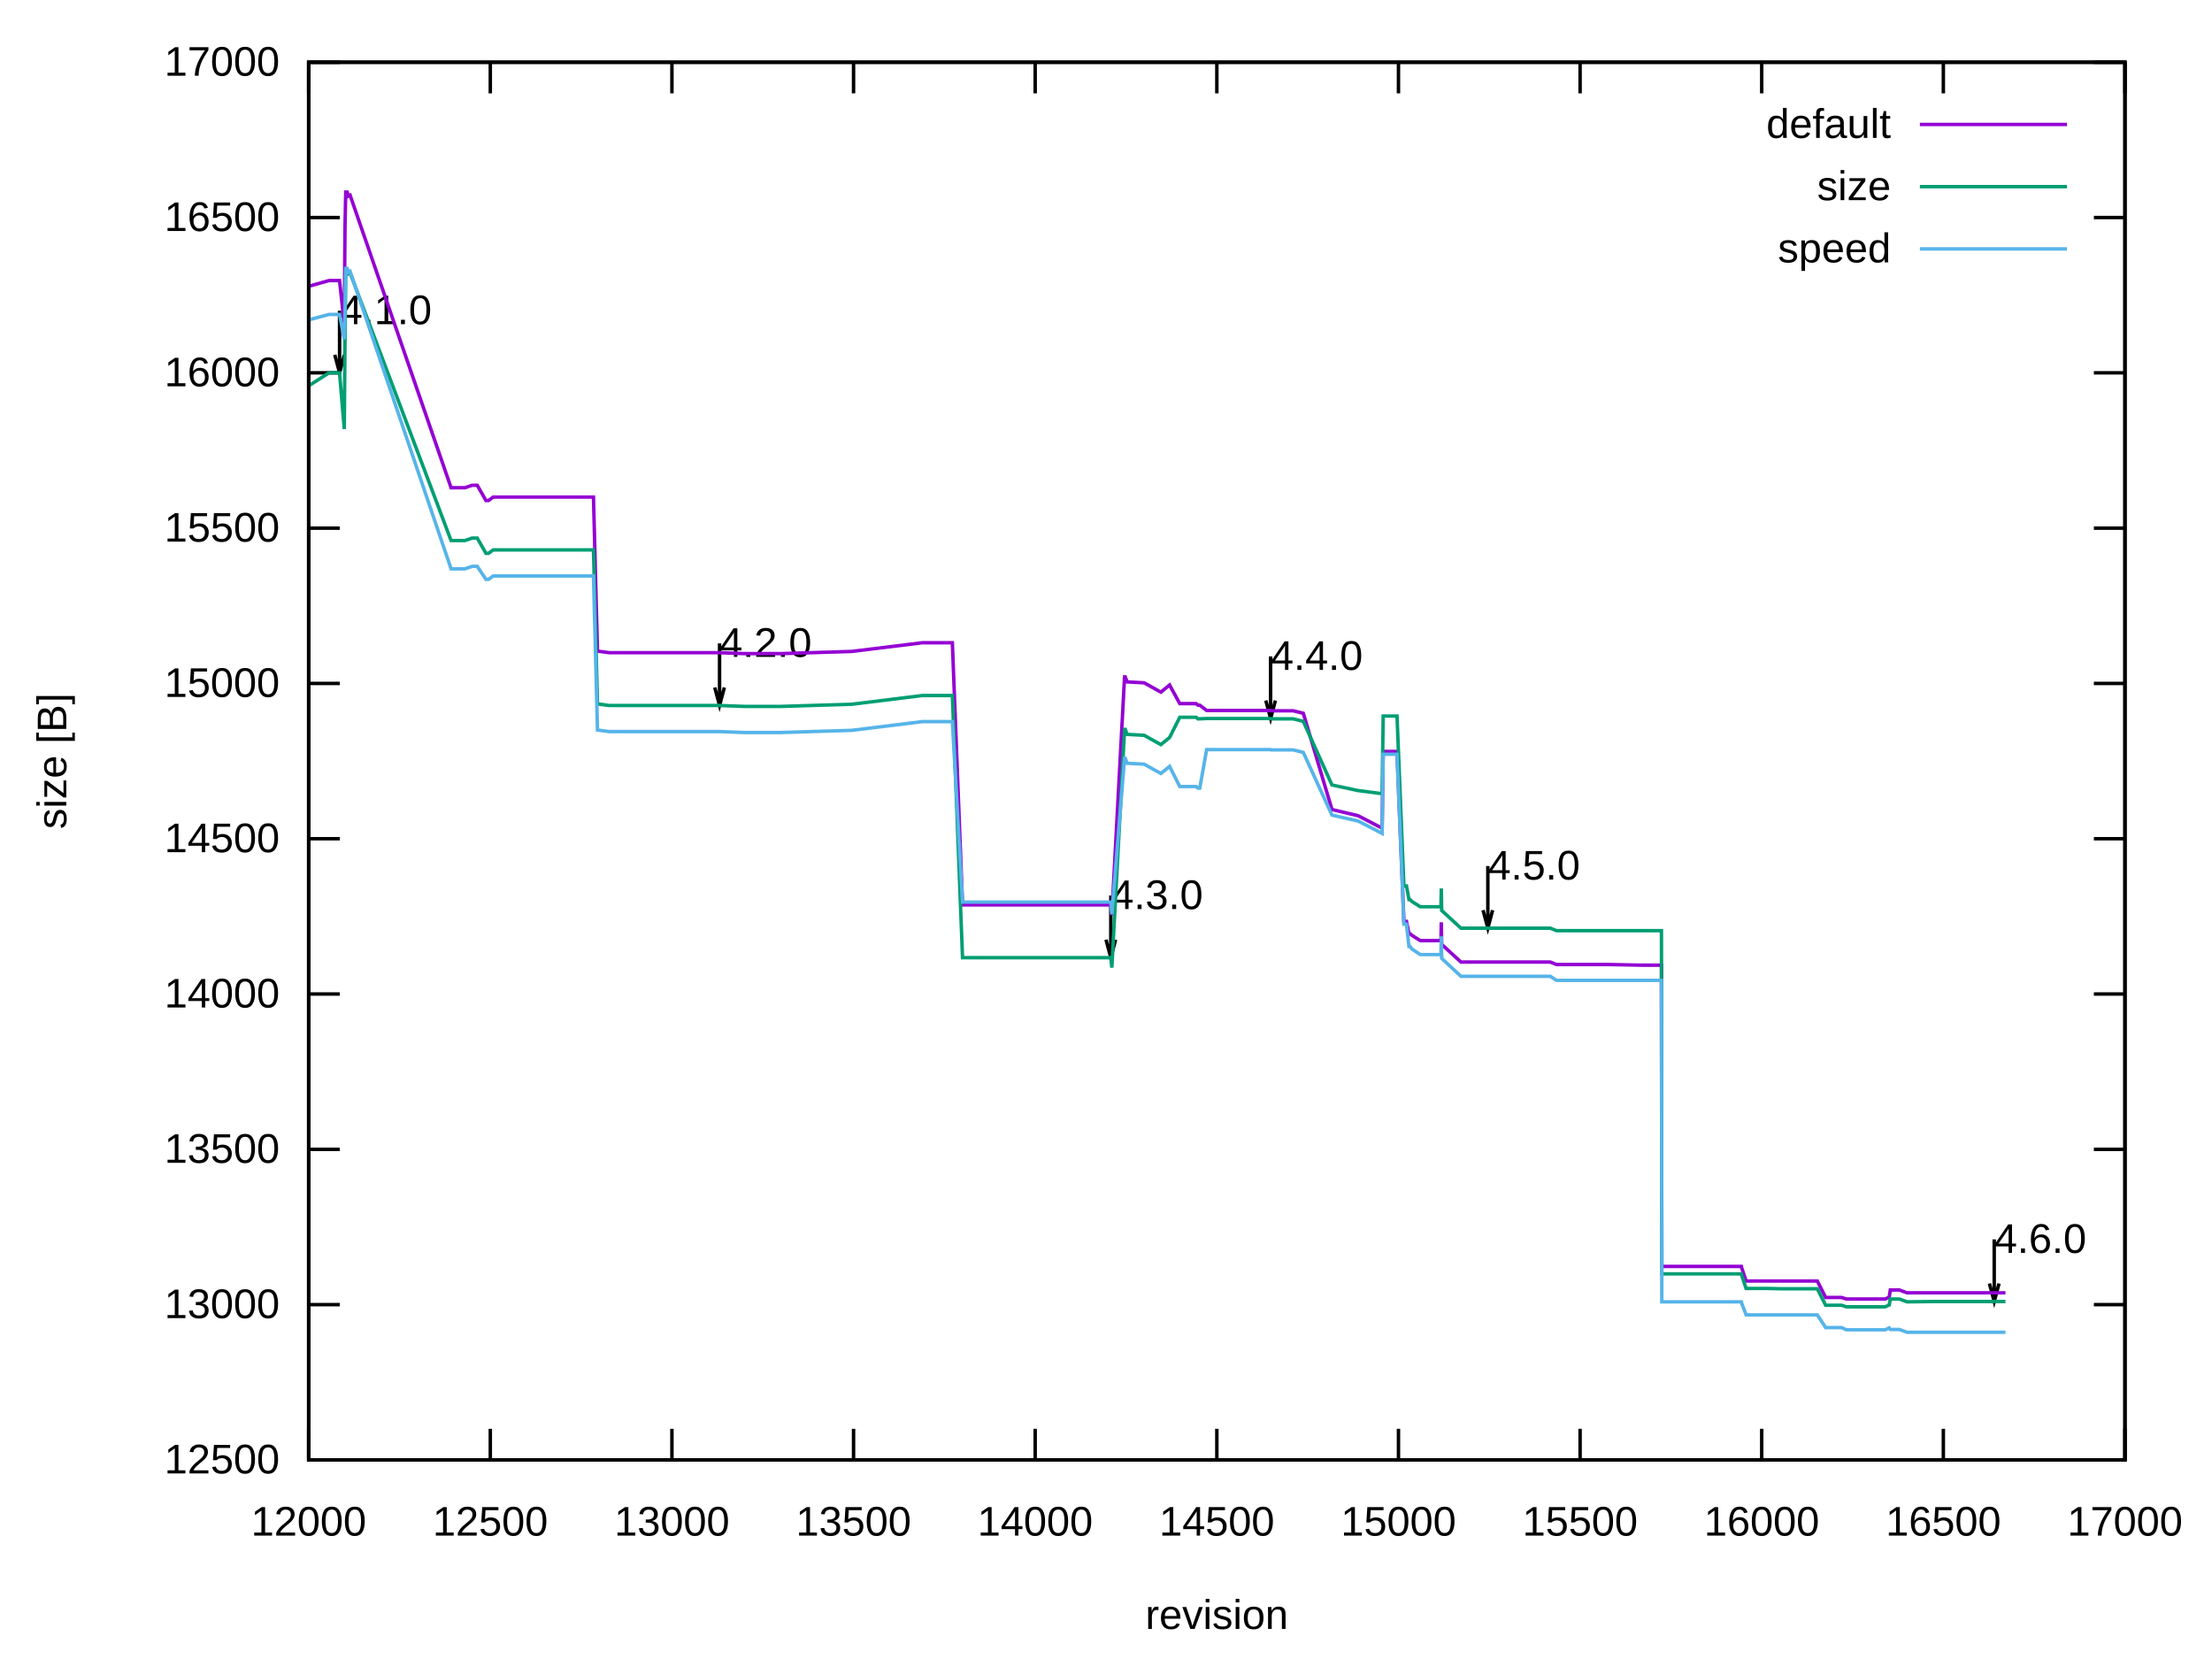
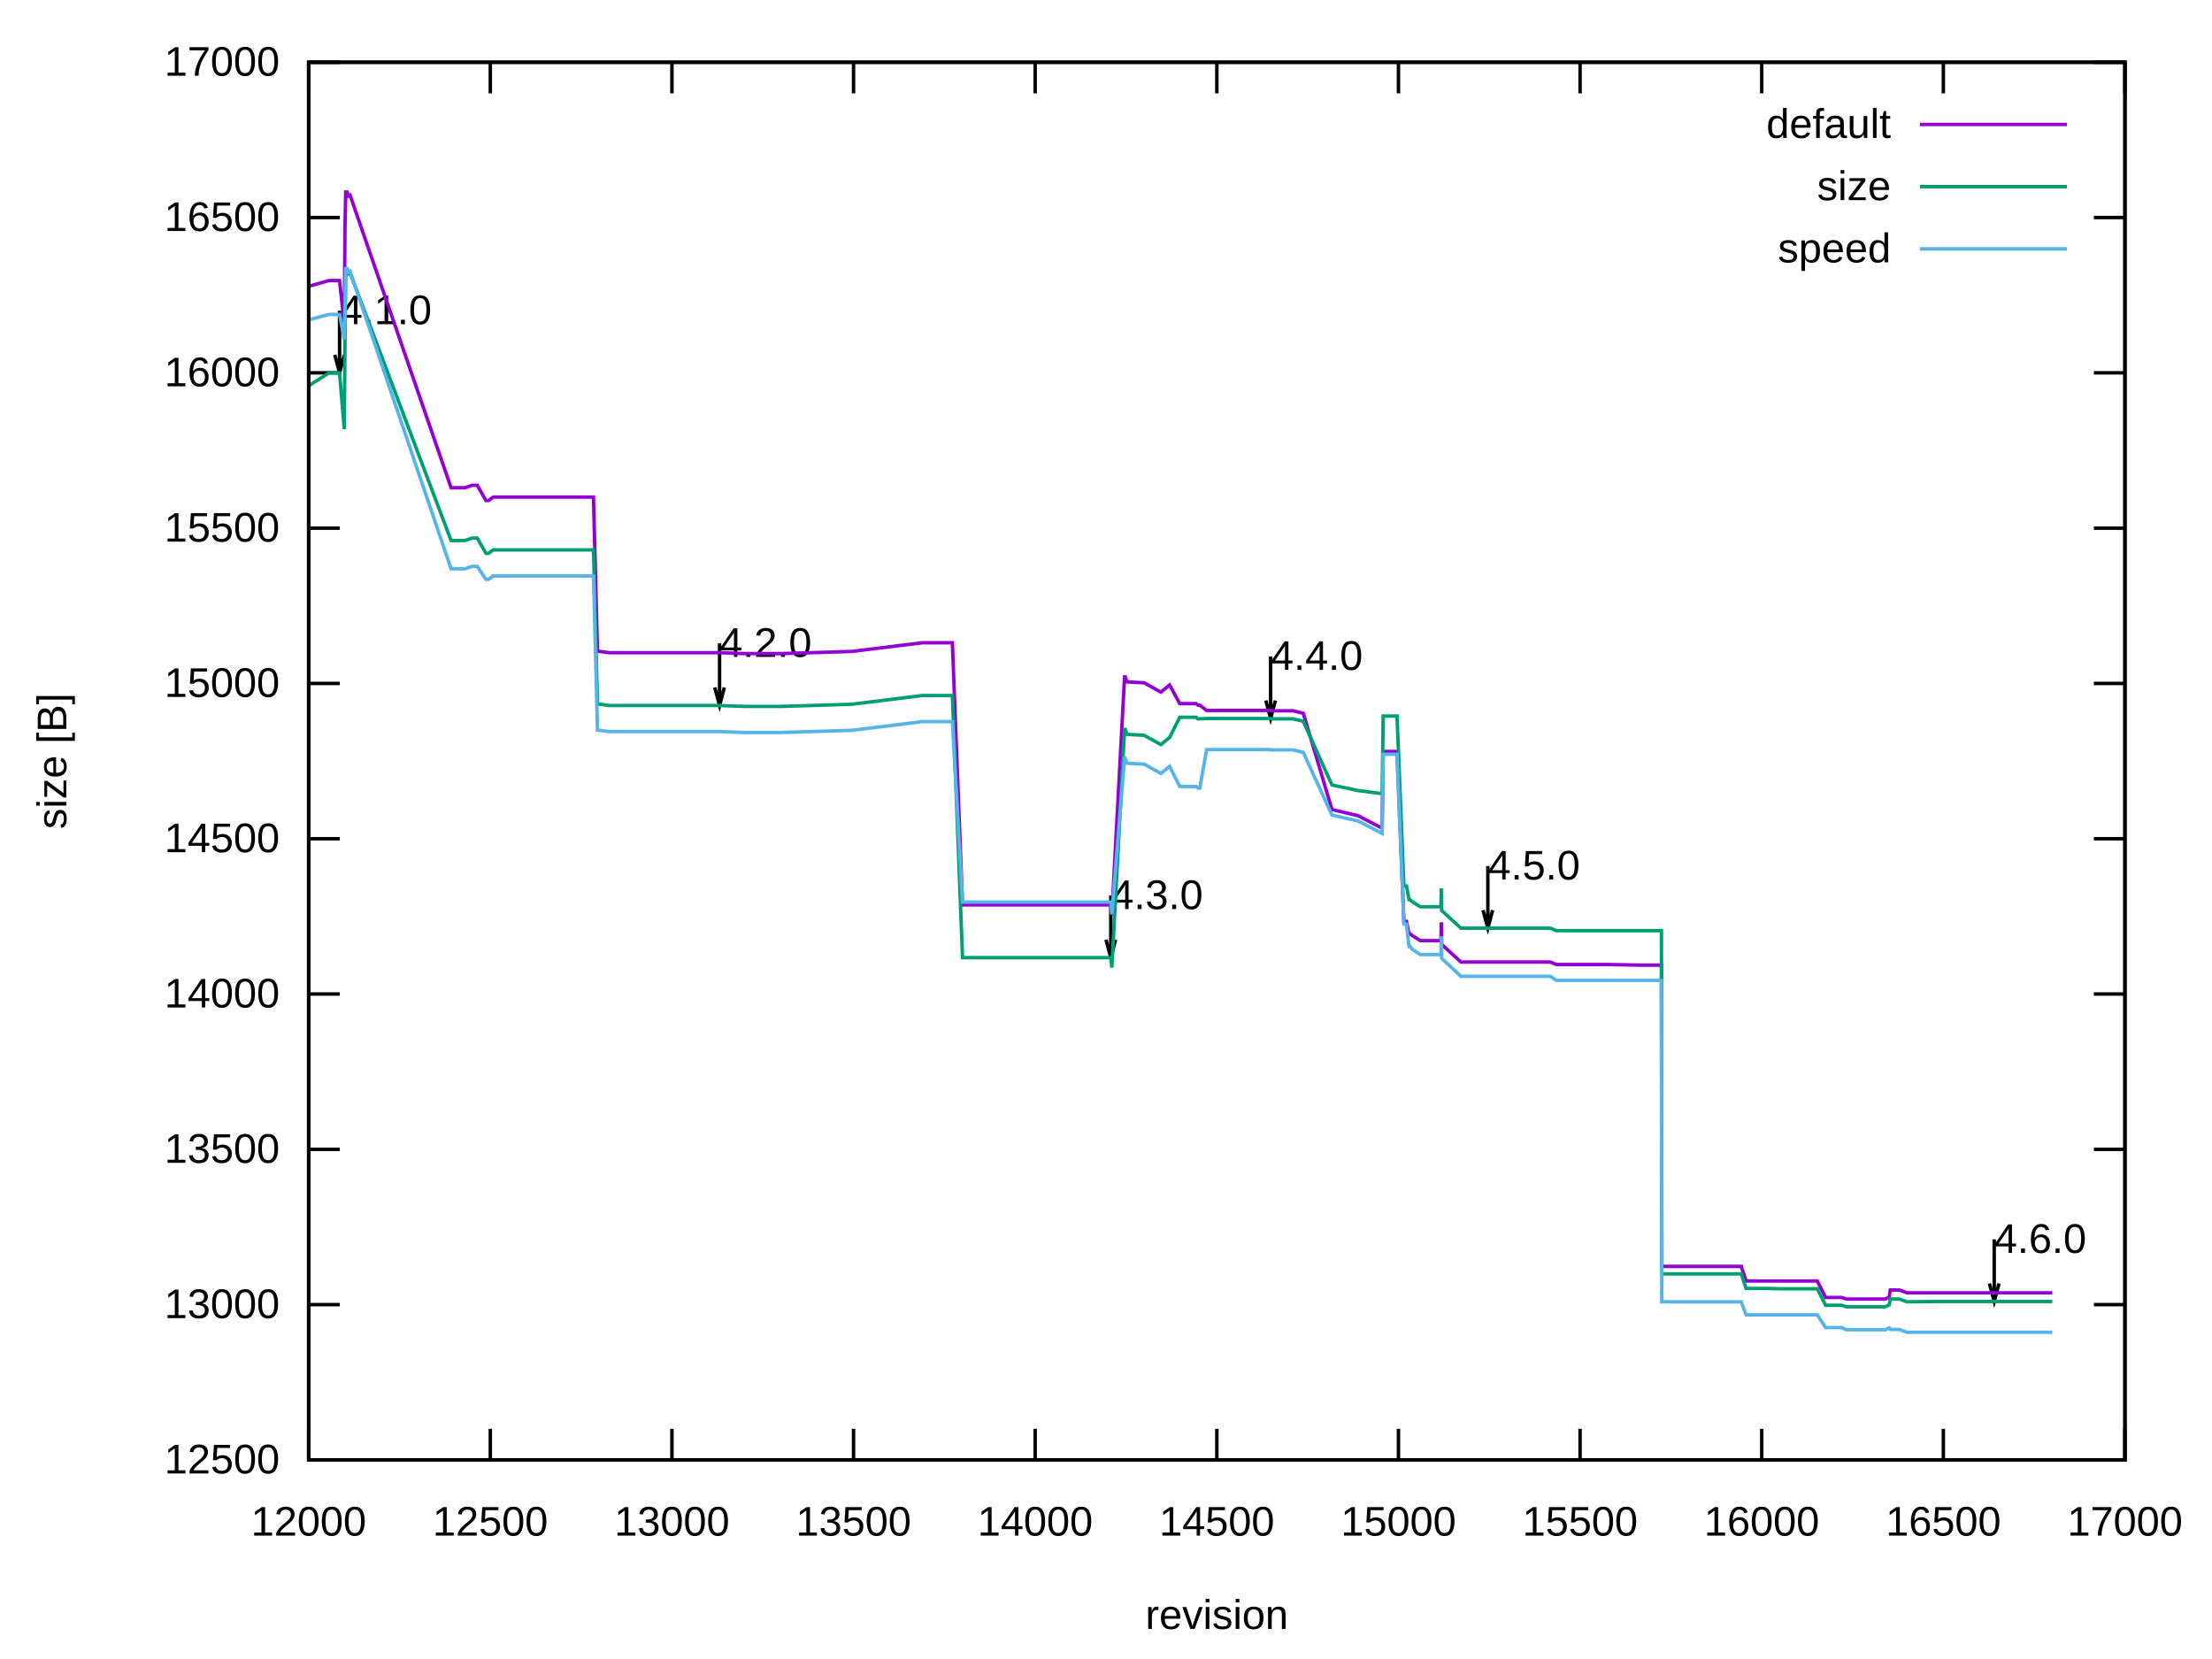
<svg xmlns="http://www.w3.org/2000/svg" xmlns:xlink="http://www.w3.org/1999/xlink" width="640" height="480" viewBox="0 0 640 480">
  <g id="gnuplot_canvas">
    <rect x="0" y="0" width="640" height="480" fill="none" />
    <defs>
      <circle id="gpDot" r="0.5" stroke-width="0.5" stroke="currentColor" />
      <path id="gpPt0" stroke-width="0.222" stroke="currentColor" d="M-1,0 h2 M0,-1 v2" />
      <path id="gpPt1" stroke-width="0.222" stroke="currentColor" d="M-1,-1 L1,1 M1,-1 L-1,1" />
      <path id="gpPt2" stroke-width="0.222" stroke="currentColor" d="M-1,0 L1,0 M0,-1 L0,1 M-1,-1 L1,1 M-1,1 L1,-1" />
      <rect id="gpPt3" stroke-width="0.222" stroke="currentColor" x="-1" y="-1" width="2" height="2" />
      <rect id="gpPt4" stroke-width="0.222" stroke="currentColor" fill="currentColor" x="-1" y="-1" width="2" height="2" />
      <circle id="gpPt5" stroke-width="0.222" stroke="currentColor" cx="0" cy="0" r="1" />
      <use xlink:href="#gpPt5" id="gpPt6" fill="currentColor" stroke="none" />
      <path id="gpPt7" stroke-width="0.222" stroke="currentColor" d="M0,-1.33 L-1.33,0.67 L1.33,0.67 z" />
      <use xlink:href="#gpPt7" id="gpPt8" fill="currentColor" stroke="none" />
      <use xlink:href="#gpPt7" id="gpPt9" stroke="currentColor" transform="rotate(180)" />
      <use xlink:href="#gpPt9" id="gpPt10" fill="currentColor" stroke="none" />
      <use xlink:href="#gpPt3" id="gpPt11" stroke="currentColor" transform="rotate(45)" />
      <use xlink:href="#gpPt11" id="gpPt12" fill="currentColor" stroke="none" />
      <path id="gpPt13" stroke-width="0.222" stroke="currentColor" d="M0,1.330 L1.265,0.411 L0.782,-1.067 L-0.782,-1.076 L-1.265,0.411 z" />
      <use xlink:href="#gpPt13" id="gpPt14" fill="currentColor" stroke="none" />
      <filter id="textbox" filterUnits="objectBoundingBox" x="0" y="0" height="1" width="1">
        <feFlood flood-color="white" flood-opacity="1" result="bgnd" />
        <feComposite in="SourceGraphic" in2="bgnd" operator="atop" />
      </filter>
      <filter id="greybox" filterUnits="objectBoundingBox" x="0" y="0" height="1" width="1">
        <feFlood flood-color="lightgrey" flood-opacity="1" result="grey" />
        <feComposite in="SourceGraphic" in2="grey" operator="atop" />
      </filter>
    </defs>
    <g fill="none" color="white" stroke="currentColor" stroke-width="1.00" stroke-linecap="butt" stroke-linejoin="miter">
</g>
    <g fill="none" color="black" stroke="currentColor" stroke-width="1.00" stroke-linecap="butt" stroke-linejoin="miter">
      <path stroke="black" d="M89.31,422.40 L98.31,422.40 M614.82,422.40 L605.82,422.40  " />
      <g transform="translate(80.92,426.30)" stroke="none" fill="black" font-family="Arial" font-size="12.00" text-anchor="end">
        <text>
          <tspan font-family="Arial"> 12500</tspan>
        </text>
      </g>
    </g>
    <g fill="none" color="black" stroke="currentColor" stroke-width="1.00" stroke-linecap="butt" stroke-linejoin="miter">
      <path stroke="black" d="M89.31,377.47 L98.31,377.47 M614.82,377.47 L605.82,377.47  " />
      <g transform="translate(80.92,381.37)" stroke="none" fill="black" font-family="Arial" font-size="12.00" text-anchor="end">
        <text>
          <tspan font-family="Arial"> 13000</tspan>
        </text>
      </g>
    </g>
    <g fill="none" color="black" stroke="currentColor" stroke-width="1.00" stroke-linecap="butt" stroke-linejoin="miter">
      <path stroke="black" d="M89.31,332.54 L98.31,332.54 M614.82,332.54 L605.82,332.54  " />
      <g transform="translate(80.92,336.44)" stroke="none" fill="black" font-family="Arial" font-size="12.00" text-anchor="end">
        <text>
          <tspan font-family="Arial"> 13500</tspan>
        </text>
      </g>
    </g>
    <g fill="none" color="black" stroke="currentColor" stroke-width="1.00" stroke-linecap="butt" stroke-linejoin="miter">
      <path stroke="black" d="M89.31,287.60 L98.31,287.60 M614.82,287.60 L605.82,287.60  " />
      <g transform="translate(80.92,291.50)" stroke="none" fill="black" font-family="Arial" font-size="12.00" text-anchor="end">
        <text>
          <tspan font-family="Arial"> 14000</tspan>
        </text>
      </g>
    </g>
    <g fill="none" color="black" stroke="currentColor" stroke-width="1.00" stroke-linecap="butt" stroke-linejoin="miter">
      <path stroke="black" d="M89.31,242.67 L98.31,242.67 M614.82,242.67 L605.82,242.67  " />
      <g transform="translate(80.92,246.57)" stroke="none" fill="black" font-family="Arial" font-size="12.00" text-anchor="end">
        <text>
          <tspan font-family="Arial"> 14500</tspan>
        </text>
      </g>
    </g>
    <g fill="none" color="black" stroke="currentColor" stroke-width="1.00" stroke-linecap="butt" stroke-linejoin="miter">
      <path stroke="black" d="M89.31,197.74 L98.31,197.74 M614.82,197.74 L605.82,197.74  " />
      <g transform="translate(80.92,201.64)" stroke="none" fill="black" font-family="Arial" font-size="12.00" text-anchor="end">
        <text>
          <tspan font-family="Arial"> 15000</tspan>
        </text>
      </g>
    </g>
    <g fill="none" color="black" stroke="currentColor" stroke-width="1.00" stroke-linecap="butt" stroke-linejoin="miter">
      <path stroke="black" d="M89.31,152.81 L98.31,152.81 M614.82,152.81 L605.82,152.81  " />
      <g transform="translate(80.92,156.71)" stroke="none" fill="black" font-family="Arial" font-size="12.00" text-anchor="end">
        <text>
          <tspan font-family="Arial"> 15500</tspan>
        </text>
      </g>
    </g>
    <g fill="none" color="black" stroke="currentColor" stroke-width="1.00" stroke-linecap="butt" stroke-linejoin="miter">
      <path stroke="black" d="M89.31,107.87 L98.31,107.87 M614.82,107.87 L605.82,107.87  " />
      <g transform="translate(80.92,111.77)" stroke="none" fill="black" font-family="Arial" font-size="12.00" text-anchor="end">
        <text>
          <tspan font-family="Arial"> 16000</tspan>
        </text>
      </g>
    </g>
    <g fill="none" color="black" stroke="currentColor" stroke-width="1.00" stroke-linecap="butt" stroke-linejoin="miter">
      <path stroke="black" d="M89.31,62.94 L98.31,62.94 M614.82,62.94 L605.82,62.94  " />
      <g transform="translate(80.92,66.84)" stroke="none" fill="black" font-family="Arial" font-size="12.00" text-anchor="end">
        <text>
          <tspan font-family="Arial"> 16500</tspan>
        </text>
      </g>
    </g>
    <g fill="none" color="black" stroke="currentColor" stroke-width="1.00" stroke-linecap="butt" stroke-linejoin="miter">
      <path stroke="black" d="M89.31,18.01 L98.31,18.01 M614.82,18.01 L605.82,18.01  " />
      <g transform="translate(80.92,21.91)" stroke="none" fill="black" font-family="Arial" font-size="12.00" text-anchor="end">
        <text>
          <tspan font-family="Arial"> 17000</tspan>
        </text>
      </g>
    </g>
    <g fill="none" color="black" stroke="currentColor" stroke-width="1.00" stroke-linecap="butt" stroke-linejoin="miter">
      <path stroke="black" d="M89.31,422.40 L89.31,413.40 M89.31,18.01 L89.31,27.01  " />
      <g transform="translate(89.31,444.30)" stroke="none" fill="black" font-family="Arial" font-size="12.00" text-anchor="middle">
        <text>
          <tspan font-family="Arial"> 12000</tspan>
        </text>
      </g>
    </g>
    <g fill="none" color="black" stroke="currentColor" stroke-width="1.00" stroke-linecap="butt" stroke-linejoin="miter">
      <path stroke="black" d="M141.86,422.40 L141.86,413.40 M141.86,18.01 L141.86,27.01  " />
      <g transform="translate(141.86,444.30)" stroke="none" fill="black" font-family="Arial" font-size="12.00" text-anchor="middle">
        <text>
          <tspan font-family="Arial"> 12500</tspan>
        </text>
      </g>
    </g>
    <g fill="none" color="black" stroke="currentColor" stroke-width="1.00" stroke-linecap="butt" stroke-linejoin="miter">
      <path stroke="black" d="M194.41,422.40 L194.41,413.40 M194.41,18.01 L194.41,27.01  " />
      <g transform="translate(194.41,444.30)" stroke="none" fill="black" font-family="Arial" font-size="12.00" text-anchor="middle">
        <text>
          <tspan font-family="Arial"> 13000</tspan>
        </text>
      </g>
    </g>
    <g fill="none" color="black" stroke="currentColor" stroke-width="1.00" stroke-linecap="butt" stroke-linejoin="miter">
      <path stroke="black" d="M246.96,422.40 L246.96,413.40 M246.96,18.01 L246.96,27.01  " />
      <g transform="translate(246.96,444.30)" stroke="none" fill="black" font-family="Arial" font-size="12.00" text-anchor="middle">
        <text>
          <tspan font-family="Arial"> 13500</tspan>
        </text>
      </g>
    </g>
    <g fill="none" color="black" stroke="currentColor" stroke-width="1.00" stroke-linecap="butt" stroke-linejoin="miter">
      <path stroke="black" d="M299.51,422.40 L299.51,413.40 M299.51,18.01 L299.51,27.01  " />
      <g transform="translate(299.51,444.30)" stroke="none" fill="black" font-family="Arial" font-size="12.00" text-anchor="middle">
        <text>
          <tspan font-family="Arial"> 14000</tspan>
        </text>
      </g>
    </g>
    <g fill="none" color="black" stroke="currentColor" stroke-width="1.00" stroke-linecap="butt" stroke-linejoin="miter">
      <path stroke="black" d="M352.07,422.40 L352.07,413.40 M352.07,18.01 L352.07,27.01  " />
      <g transform="translate(352.07,444.30)" stroke="none" fill="black" font-family="Arial" font-size="12.00" text-anchor="middle">
        <text>
          <tspan font-family="Arial"> 14500</tspan>
        </text>
      </g>
    </g>
    <g fill="none" color="black" stroke="currentColor" stroke-width="1.00" stroke-linecap="butt" stroke-linejoin="miter">
      <path stroke="black" d="M404.62,422.40 L404.62,413.40 M404.62,18.01 L404.62,27.01  " />
      <g transform="translate(404.62,444.30)" stroke="none" fill="black" font-family="Arial" font-size="12.00" text-anchor="middle">
        <text>
          <tspan font-family="Arial"> 15000</tspan>
        </text>
      </g>
    </g>
    <g fill="none" color="black" stroke="currentColor" stroke-width="1.00" stroke-linecap="butt" stroke-linejoin="miter">
      <path stroke="black" d="M457.17,422.40 L457.17,413.40 M457.17,18.01 L457.17,27.01  " />
      <g transform="translate(457.17,444.30)" stroke="none" fill="black" font-family="Arial" font-size="12.00" text-anchor="middle">
        <text>
          <tspan font-family="Arial"> 15500</tspan>
        </text>
      </g>
    </g>
    <g fill="none" color="black" stroke="currentColor" stroke-width="1.00" stroke-linecap="butt" stroke-linejoin="miter">
      <path stroke="black" d="M509.72,422.40 L509.72,413.40 M509.72,18.01 L509.72,27.01  " />
      <g transform="translate(509.72,444.30)" stroke="none" fill="black" font-family="Arial" font-size="12.00" text-anchor="middle">
        <text>
          <tspan font-family="Arial"> 16000</tspan>
        </text>
      </g>
    </g>
    <g fill="none" color="black" stroke="currentColor" stroke-width="1.00" stroke-linecap="butt" stroke-linejoin="miter">
      <path stroke="black" d="M562.27,422.40 L562.27,413.40 M562.27,18.01 L562.27,27.01  " />
      <g transform="translate(562.27,444.30)" stroke="none" fill="black" font-family="Arial" font-size="12.00" text-anchor="middle">
        <text>
          <tspan font-family="Arial"> 16500</tspan>
        </text>
      </g>
    </g>
    <g fill="none" color="black" stroke="currentColor" stroke-width="1.00" stroke-linecap="butt" stroke-linejoin="miter">
      <path stroke="black" d="M614.82,422.40 L614.82,413.40 M614.82,18.01 L614.82,27.01  " />
      <g transform="translate(614.82,444.30)" stroke="none" fill="black" font-family="Arial" font-size="12.00" text-anchor="middle">
        <text>
          <tspan font-family="Arial"> 17000</tspan>
        </text>
      </g>
    </g>
    <g fill="none" color="black" stroke="currentColor" stroke-width="1.00" stroke-linecap="butt" stroke-linejoin="miter">
</g>
    <g fill="none" color="black" stroke="currentColor" stroke-width="1.00" stroke-linecap="butt" stroke-linejoin="miter">
      <path stroke="black" d="M89.31,18.01 L89.31,422.40 L614.82,422.40 L614.82,18.01 L89.31,18.01 Z  " />
      <g transform="translate(98.24,93.80)" stroke="none" fill="black" font-family="Arial" font-size="12.00" text-anchor="start">
        <text>
          <tspan font-family="Arial">4.1.0</tspan>
        </text>
      </g>
      <g transform="translate(208.18,190.05)" stroke="none" fill="black" font-family="Arial" font-size="12.00" text-anchor="start">
        <text>
          <tspan font-family="Arial">4.2.0</tspan>
        </text>
      </g>
      <g transform="translate(321.38,263.02)" stroke="none" fill="black" font-family="Arial" font-size="12.00" text-anchor="start">
        <text>
          <tspan font-family="Arial">4.3.0</tspan>
        </text>
      </g>
      <g transform="translate(367.62,193.82)" stroke="none" fill="black" font-family="Arial" font-size="12.00" text-anchor="start">
        <text>
          <tspan font-family="Arial">4.4.0</tspan>
        </text>
      </g>
      <g transform="translate(430.47,254.48)" stroke="none" fill="black" font-family="Arial" font-size="12.00" text-anchor="start">
        <text>
          <tspan font-family="Arial">4.5.0</tspan>
        </text>
      </g>
      <g transform="translate(576.98,362.50)" stroke="none" fill="black" font-family="Arial" font-size="12.00" text-anchor="start">
        <text>
          <tspan font-family="Arial">4.6.0</tspan>
        </text>
      </g>
    </g>
    <g fill="none" color="black" stroke="currentColor" stroke-width="1.00" stroke-linecap="butt" stroke-linejoin="miter">
      <path stroke="black" d="M96.86,102.66 L98.25,107.86 L99.64,102.66 M98.25,89.89 L98.25,107.86  " />
    </g>
    <g fill="none" color="black" stroke="currentColor" stroke-width="1.00" stroke-linecap="butt" stroke-linejoin="miter">
      <path stroke="black" d="M206.80,198.91 L208.19,204.11 L209.58,198.91 M208.19,186.14 L208.19,204.11  " />
    </g>
    <g fill="none" color="black" stroke="currentColor" stroke-width="1.00" stroke-linecap="butt" stroke-linejoin="miter">
      <path stroke="black" d="M320.00,271.88 L321.39,277.08 L322.78,271.88 M321.39,259.11 L321.39,277.08  " />
    </g>
    <g fill="none" color="black" stroke="currentColor" stroke-width="1.00" stroke-linecap="butt" stroke-linejoin="miter">
      <path stroke="black" d="M366.24,202.68 L367.63,207.88 L369.02,202.68 M367.63,189.91 L367.63,207.88  " />
    </g>
    <g fill="none" color="black" stroke="currentColor" stroke-width="1.00" stroke-linecap="butt" stroke-linejoin="miter">
      <path stroke="black" d="M429.09,263.34 L430.48,268.54 L431.87,263.34 M430.48,250.57 L430.48,268.54  " />
    </g>
    <g fill="none" color="black" stroke="currentColor" stroke-width="1.00" stroke-linecap="butt" stroke-linejoin="miter">
      <path stroke="black" d="M575.60,371.36 L576.99,376.56 L578.38,371.36 M576.99,358.59 L576.99,376.56  " />
    </g>
    <g fill="none" color="black" stroke="currentColor" stroke-width="1.00" stroke-linecap="butt" stroke-linejoin="miter">
</g>
    <g id="gnuplot_plot_1">
      <g fill="none" color="black" stroke="currentColor" stroke-width="1.00" stroke-linecap="butt" stroke-linejoin="miter">
        <g transform="translate(547.09,39.91)" stroke="none" fill="black" font-family="Arial" font-size="12.00" text-anchor="end">
          <text>
            <tspan font-family="Arial">default</tspan>
          </text>
        </g>
      </g>
      <g fill="none" color="black" stroke="currentColor" stroke-width="1.00" stroke-linecap="butt" stroke-linejoin="miter">
-         <path stroke="rgb(148,   0, 211)" d="M555.48,36.01 L598.04,36.01 M89.42,82.80 L95.20,81.18 L98.24,81.18 L99.61,93.77 L99.82,65.64 L100.03,55.57   L100.45,55.57 L100.77,56.74 L101.29,56.47 L130.51,141.12 L132.93,141.12 L134.50,141.12 L136.61,140.41 L138.08,140.41   L140.60,144.81 L141.34,144.81 L142.70,143.82 L156.79,143.82 L160.04,143.82 L161.73,143.82 L162.04,143.82 L167.72,143.82   L171.71,143.82 L172.87,188.39 L176.23,188.84 L179.91,188.84 L181.27,188.84 L182.96,188.84 L183.90,188.84 L191.15,188.84   L208.18,188.84 L215.43,189.11 L225.94,189.11 L246.44,188.48 L266.83,185.97 L268.93,185.97 L273.03,185.97 L275.55,185.97   L278.49,261.81 L278.91,261.81 L279.86,261.81 L281.12,261.81 L283.22,261.81 L287.43,261.81 L289.00,261.81 L299.51,261.81   L318.85,261.81 L321.38,261.81 L321.69,264.78 L325.37,195.85 L325.58,195.85 L326.10,197.29 L331.04,197.56 L335.88,200.26   L338.40,198.19 L341.34,203.58 L342.08,203.58 L346.07,203.58 L346.60,204.03 L347.13,204.03 L349.12,205.56 L353.12,205.56   L355.01,205.56 L367.62,205.56 L367.83,205.65 L374.14,205.65 L377.08,206.37 L385.38,234.22 L392.95,236.02 L399.89,239.62   L400.20,217.42 L404.20,217.42 L406.19,266.58 L406.93,266.58 L407.66,270.17 L407.98,270.17 L408.50,270.62 L410.92,272.15   L414.39,272.15 L415.55,272.15 L416.91,272.15 L417.02,266.84 L417.12,273.23 L422.69,278.35 L429.84,278.35 L430.47,278.35   L437.93,278.35 L448.55,278.35 L450.34,279.07 L452.02,279.07 L455.70,279.07 L462.42,279.07 L465.58,279.07 L474.93,279.25   L480.71,279.25 L480.81,366.41 L485.33,366.41 L498.16,366.41 L498.26,366.41 L503.83,366.41 L503.94,366.86 L505.20,370.64   L511.40,370.64 L515.29,370.64 L525.80,370.64 L528.22,375.40 L532.84,375.40 L534.21,375.85 L541.77,375.85 L542.40,375.85   L545.45,375.85 L546.61,375.31 L546.92,373.24 L549.55,373.24 L551.76,374.05 L559.54,374.05 L565.63,374.05 L576.98,374.05   L577.19,374.05 L580.24,374.05  " />
+         <path stroke="rgb(148,   0, 211)" d="M555.48,36.01 L598.04,36.01 M89.42,82.80 L95.20,81.18 L98.24,81.18 L99.61,93.77 L99.82,65.64 L100.03,55.57   L100.45,55.57 L100.77,56.74 L101.29,56.47 L130.51,141.12 L132.93,141.12 L134.50,141.12 L136.61,140.41 L138.08,140.41   L140.60,144.81 L141.34,144.81 L142.70,143.82 L156.79,143.82 L160.04,143.82 L161.73,143.82 L162.04,143.82 L167.72,143.82   L171.71,143.82 L172.87,188.39 L176.23,188.84 L179.91,188.84 L181.27,188.84 L182.96,188.84 L183.90,188.84 L191.15,188.84   L208.18,188.84 L215.43,189.11 L225.94,189.11 L246.44,188.48 L266.83,185.97 L268.93,185.97 L273.03,185.97 L275.55,185.97   L278.49,261.81 L278.91,261.81 L279.86,261.81 L281.12,261.81 L283.22,261.81 L287.43,261.81 L289.00,261.81 L299.51,261.81   L318.85,261.81 L321.38,261.81 L321.69,264.78 L325.37,195.85 L325.58,195.85 L326.10,197.29 L331.04,197.56 L335.88,200.26   L338.40,198.19 L341.34,203.58 L342.08,203.58 L346.07,203.58 L346.60,204.03 L347.13,204.03 L349.12,205.56 L353.12,205.56   L355.01,205.56 L367.62,205.56 L367.83,205.65 L374.14,205.65 L377.08,206.37 L385.38,234.22 L392.95,236.02 L399.89,239.62   L400.20,217.42 L404.20,217.42 L406.19,266.58 L406.93,266.58 L407.66,270.17 L407.98,270.17 L408.50,270.62 L410.92,272.15   L414.39,272.15 L415.55,272.15 L416.91,272.15 L417.02,266.84 L417.12,273.23 L422.69,278.35 L429.84,278.35 L430.47,278.35   L437.93,278.35 L448.55,278.35 L450.34,279.07 L452.02,279.07 L455.70,279.07 L462.42,279.07 L465.58,279.07 L474.93,279.25   L480.71,279.25 L480.81,366.41 L485.33,366.41 L498.16,366.41 L498.26,366.41 L503.83,366.41 L503.94,366.86 L505.20,370.64   L511.40,370.64 L515.29,370.64 L525.80,370.64 L528.22,375.40 L532.84,375.40 L534.21,375.85 L541.77,375.85 L542.40,375.85   L545.45,375.85 L546.61,375.31 L546.92,373.24 L549.55,373.24 L551.76,374.05 L559.54,374.05 L565.63,374.05 L576.98,374.05   L577.19,374.05 L580.24,374.05 L583.29,374.05 L586.02,374.05 L588.86,374.05 L593.80,374.05  " />
      </g>
    </g>
    <g id="gnuplot_plot_2">
      <g fill="none" color="black" stroke="currentColor" stroke-width="1.00" stroke-linecap="butt" stroke-linejoin="miter">
        <g transform="translate(547.09,57.91)" stroke="none" fill="black" font-family="Arial" font-size="12.00" text-anchor="end">
          <text>
            <tspan font-family="Arial">size</tspan>
          </text>
        </g>
      </g>
      <g fill="none" color="black" stroke="currentColor" stroke-width="1.00" stroke-linecap="butt" stroke-linejoin="miter">
-         <path stroke="rgb(  0, 158, 115)" d="M555.48,54.01 L598.04,54.01 M89.42,111.56 L95.20,107.87 L98.24,107.87 L99.61,124.14 L99.82,98.71 L100.03,78.04   L100.45,78.04 L100.77,79.21 L101.29,78.94 L130.51,156.40 L132.93,156.40 L134.50,156.40 L136.61,155.68 L138.08,155.68   L140.60,160.09 L141.34,160.09 L142.70,159.10 L156.79,159.10 L160.04,159.10 L161.73,159.10 L162.04,159.10 L167.72,159.10   L171.71,159.10 L172.87,203.67 L176.23,204.12 L179.91,204.12 L181.27,204.12 L182.96,204.12 L183.90,204.12 L191.15,204.12   L208.18,204.12 L215.43,204.39 L225.94,204.39 L246.44,203.76 L266.83,201.24 L268.93,201.24 L273.03,201.24 L275.55,201.24   L278.49,277.09 L278.91,277.09 L279.86,277.09 L281.12,277.09 L283.22,277.09 L287.43,277.09 L289.00,277.09 L299.51,277.09   L318.85,277.09 L321.38,277.09 L321.69,279.96 L325.37,211.04 L325.58,211.04 L326.10,212.48 L331.04,212.75 L335.88,215.44   L338.40,213.38 L341.34,207.53 L342.08,207.53 L346.07,207.53 L346.60,207.98 L347.13,207.98 L349.12,207.89 L353.12,207.89   L355.01,207.89 L367.62,207.89 L367.83,207.98 L374.14,207.98 L377.08,208.70 L385.38,227.12 L392.95,228.74 L399.89,229.64   L400.20,207.17 L404.20,207.17 L406.19,256.33 L406.93,256.33 L407.66,260.28 L407.98,260.28 L408.50,260.82 L410.92,262.35   L414.39,262.35 L415.55,262.35 L416.91,262.35 L417.02,257.05 L417.12,263.43 L422.69,268.55 L429.84,268.55 L430.47,268.55   L437.93,268.55 L448.55,268.55 L450.34,269.27 L452.02,269.27 L455.70,269.27 L462.42,269.27 L465.58,269.27 L474.93,269.27   L480.71,269.27 L480.81,368.57 L485.33,368.57 L498.16,368.57 L498.26,368.57 L503.83,368.57 L503.94,369.02 L505.20,372.79   L511.40,372.79 L515.29,372.88 L525.80,372.88 L528.22,377.65 L532.84,377.65 L534.21,378.10 L541.77,378.10 L542.40,378.10   L545.45,378.10 L546.61,377.56 L546.92,375.85 L549.55,375.85 L551.76,376.66 L559.54,376.57 L565.63,376.57 L576.98,376.57   L577.19,376.57 L580.24,376.57  " />
+         <path stroke="rgb(  0, 158, 115)" d="M555.48,54.01 L598.04,54.01 M89.42,111.56 L95.20,107.87 L98.24,107.87 L99.61,124.14 L99.82,98.71 L100.03,78.04   L100.45,78.04 L100.77,79.21 L101.29,78.94 L130.51,156.40 L132.93,156.40 L134.50,156.40 L136.61,155.68 L138.08,155.68   L140.60,160.09 L141.34,160.09 L142.70,159.10 L156.79,159.10 L160.04,159.10 L161.73,159.10 L162.04,159.10 L167.72,159.10   L171.71,159.10 L172.87,203.67 L176.23,204.12 L179.91,204.12 L181.27,204.12 L182.96,204.12 L183.90,204.12 L191.15,204.12   L208.18,204.12 L215.43,204.39 L225.94,204.39 L246.44,203.76 L266.83,201.24 L268.93,201.24 L273.03,201.24 L275.55,201.24   L278.49,277.09 L278.91,277.09 L279.86,277.09 L281.12,277.09 L283.22,277.09 L287.43,277.09 L289.00,277.09 L299.51,277.09   L318.85,277.09 L321.38,277.09 L321.69,279.96 L325.37,211.04 L325.58,211.04 L326.10,212.48 L331.04,212.75 L335.88,215.44   L338.40,213.38 L341.34,207.53 L342.08,207.53 L346.07,207.53 L346.60,207.98 L347.13,207.98 L349.12,207.89 L353.12,207.89   L355.01,207.89 L367.62,207.89 L367.83,207.98 L374.14,207.98 L377.08,208.70 L385.38,227.12 L392.95,228.74 L399.89,229.64   L400.20,207.17 L404.20,207.17 L406.19,256.33 L406.93,256.33 L407.66,260.28 L407.98,260.28 L408.50,260.82 L410.92,262.35   L414.39,262.35 L415.55,262.35 L416.91,262.35 L417.02,257.05 L417.12,263.43 L422.69,268.55 L429.84,268.55 L430.47,268.55   L437.93,268.55 L448.55,268.55 L450.34,269.27 L452.02,269.27 L455.70,269.27 L462.42,269.27 L465.58,269.27 L474.93,269.27   L480.71,269.27 L480.81,368.57 L485.33,368.57 L498.16,368.57 L498.26,368.57 L503.83,368.57 L503.94,369.02 L505.20,372.79   L511.40,372.79 L515.29,372.88 L525.80,372.88 L528.22,377.65 L532.84,377.65 L534.21,378.10 L541.77,378.10 L542.40,378.10   L545.45,378.10 L546.61,377.56 L546.92,375.85 L549.55,375.85 L551.76,376.66 L559.54,376.57 L565.63,376.57 L576.98,376.57   L577.19,376.57 L580.24,376.57 L583.29,376.57 L586.02,376.57 L588.86,376.57 L593.80,376.57  " />
      </g>
    </g>
    <g id="gnuplot_plot_3">
      <g fill="none" color="black" stroke="currentColor" stroke-width="1.00" stroke-linecap="butt" stroke-linejoin="miter">
        <g transform="translate(547.09,75.91)" stroke="none" fill="black" font-family="Arial" font-size="12.00" text-anchor="end">
          <text>
            <tspan font-family="Arial">speed</tspan>
          </text>
        </g>
      </g>
      <g fill="none" color="black" stroke="currentColor" stroke-width="1.00" stroke-linecap="butt" stroke-linejoin="miter">
-         <path stroke="rgb( 86, 180, 233)" d="M555.48,72.01 L598.04,72.01 M89.42,92.51 L95.20,90.98 L98.24,90.98 L99.61,98.17 L99.82,90.26 L100.03,77.68   L100.45,77.68 L100.77,78.76 L101.29,78.49 L130.51,164.58 L132.93,164.58 L134.50,164.58 L136.61,163.86 L138.08,163.86   L140.60,167.63 L141.34,167.63 L142.70,166.65 L156.79,166.65 L160.04,166.65 L161.73,166.65 L162.04,166.65 L167.72,166.65   L171.71,166.65 L172.87,211.22 L176.23,211.67 L179.91,211.67 L181.27,211.67 L182.96,211.67 L183.90,211.67 L191.15,211.67   L208.18,211.67 L215.43,211.94 L225.94,211.94 L246.44,211.31 L266.83,208.79 L268.93,208.79 L273.03,208.79 L275.55,208.79   L278.49,261.00 L278.91,261.00 L279.86,261.00 L281.12,261.00 L283.22,261.00 L287.43,261.00 L289.00,261.00 L299.51,261.00   L318.85,261.00 L321.38,261.00 L321.69,264.51 L325.37,219.40 L325.58,219.40 L326.10,220.83 L331.04,221.10 L335.88,223.80   L338.40,221.73 L341.34,227.57 L342.08,227.57 L346.07,227.57 L346.60,228.02 L347.13,228.02 L349.12,216.88 L353.12,216.88   L355.01,216.88 L367.62,216.88 L367.83,216.97 L374.14,216.97 L377.08,217.69 L385.38,235.84 L392.95,237.55 L399.89,241.14   L400.20,218.23 L404.20,218.23 L406.19,267.38 L406.93,267.38 L407.66,273.85 L407.98,273.85 L408.50,274.57 L410.92,276.19   L414.39,276.19 L415.55,276.19 L416.91,276.19 L417.02,270.89 L417.12,277.27 L422.69,282.48 L429.84,282.48 L430.47,282.48   L437.93,282.48 L448.55,282.48 L450.34,283.65 L452.02,283.65 L455.70,283.65 L462.42,283.65 L465.58,283.65 L474.93,283.65   L480.71,283.65 L480.81,376.66 L485.33,376.66 L498.16,376.66 L498.26,376.66 L503.83,376.66 L503.94,377.11 L505.20,380.43   L511.40,380.43 L515.29,380.43 L525.80,380.43 L528.22,384.12 L532.84,384.12 L534.21,384.75 L541.77,384.75 L542.40,384.75   L545.45,384.75 L546.61,384.21 L546.92,384.66 L549.55,384.66 L551.76,385.47 L559.54,385.47 L565.63,385.47 L576.98,385.47   L577.19,385.47 L580.24,385.47  " />
+         <path stroke="rgb( 86, 180, 233)" d="M555.48,72.01 L598.04,72.01 M89.42,92.51 L95.20,90.98 L98.24,90.98 L99.61,98.17 L99.82,90.26 L100.03,77.68   L100.45,77.68 L100.77,78.76 L101.29,78.49 L130.51,164.58 L132.93,164.58 L134.50,164.58 L136.61,163.86 L138.08,163.86   L140.60,167.63 L141.34,167.63 L142.70,166.65 L156.79,166.65 L160.04,166.65 L161.73,166.65 L162.04,166.65 L167.72,166.65   L171.71,166.65 L172.87,211.22 L176.23,211.67 L179.91,211.67 L181.27,211.67 L182.96,211.67 L183.90,211.67 L191.15,211.67   L208.18,211.67 L215.43,211.94 L225.94,211.94 L246.44,211.31 L266.83,208.79 L268.93,208.79 L273.03,208.79 L275.55,208.79   L278.49,261.00 L278.91,261.00 L279.86,261.00 L281.12,261.00 L283.22,261.00 L287.43,261.00 L289.00,261.00 L299.51,261.00   L318.85,261.00 L321.38,261.00 L321.69,264.51 L325.37,219.40 L325.58,219.40 L326.10,220.83 L331.04,221.10 L335.88,223.80   L338.40,221.73 L341.34,227.57 L342.08,227.57 L346.07,227.57 L346.60,228.02 L347.13,228.02 L349.12,216.88 L353.12,216.88   L355.01,216.88 L367.62,216.88 L367.83,216.97 L374.14,216.97 L377.08,217.69 L385.38,235.84 L392.95,237.55 L399.89,241.14   L400.20,218.23 L404.20,218.23 L406.19,267.38 L406.93,267.38 L407.66,273.85 L407.98,273.85 L408.50,274.57 L410.92,276.19   L414.39,276.19 L415.55,276.19 L416.91,276.19 L417.02,270.89 L417.12,277.27 L422.69,282.48 L429.84,282.48 L430.47,282.48   L437.93,282.48 L448.55,282.48 L450.34,283.65 L452.02,283.65 L455.70,283.65 L462.42,283.65 L465.58,283.65 L474.93,283.65   L480.71,283.65 L480.81,376.66 L485.33,376.66 L498.16,376.66 L498.26,376.66 L503.83,376.66 L503.94,377.11 L505.20,380.43   L511.40,380.43 L515.29,380.43 L525.80,380.43 L528.22,384.12 L532.84,384.12 L534.21,384.75 L541.77,384.75 L542.40,384.75   L545.45,384.75 L546.61,384.21 L546.92,384.66 L549.55,384.66 L551.76,385.47 L559.54,385.47 L565.63,385.47 L576.98,385.47   L577.19,385.47 L580.24,385.47 L583.29,385.47 L586.02,385.47 L588.86,385.47 L593.80,385.47  " />
      </g>
    </g>
    <g fill="none" color="white" stroke="rgb( 86, 180, 233)" stroke-width="2.00" stroke-linecap="butt" stroke-linejoin="miter">
</g>
    <g fill="none" color="black" stroke="currentColor" stroke-width="2.00" stroke-linecap="butt" stroke-linejoin="miter">
</g>
    <g fill="none" color="black" stroke="black" stroke-width="1.00" stroke-linecap="butt" stroke-linejoin="miter">
</g>
    <g fill="none" color="black" stroke="currentColor" stroke-width="1.00" stroke-linecap="butt" stroke-linejoin="miter">
      <path stroke="black" d="M89.31,18.01 L89.31,422.40 L614.82,422.40 L614.82,18.01 L89.31,18.01 Z  " />
      <g transform="translate(19.18,220.21) rotate(270.00)" stroke="none" fill="black" font-family="Arial" font-size="12.00" text-anchor="middle">
        <text>
          <tspan font-family="Arial">size [B]</tspan>
        </text>
      </g>
    </g>
    <g fill="none" color="black" stroke="currentColor" stroke-width="1.00" stroke-linecap="butt" stroke-linejoin="miter">
      <g transform="translate(352.06,471.30)" stroke="none" fill="black" font-family="Arial" font-size="12.00" text-anchor="middle">
        <text>
          <tspan font-family="Arial">revision</tspan>
        </text>
      </g>
    </g>
    <g fill="none" color="black" stroke="currentColor" stroke-width="1.00" stroke-linecap="butt" stroke-linejoin="miter">
</g>
    <g fill="none" color="black" stroke="currentColor" stroke-width="1.00" stroke-linecap="butt" stroke-linejoin="miter">
</g>
  </g>
</svg>
